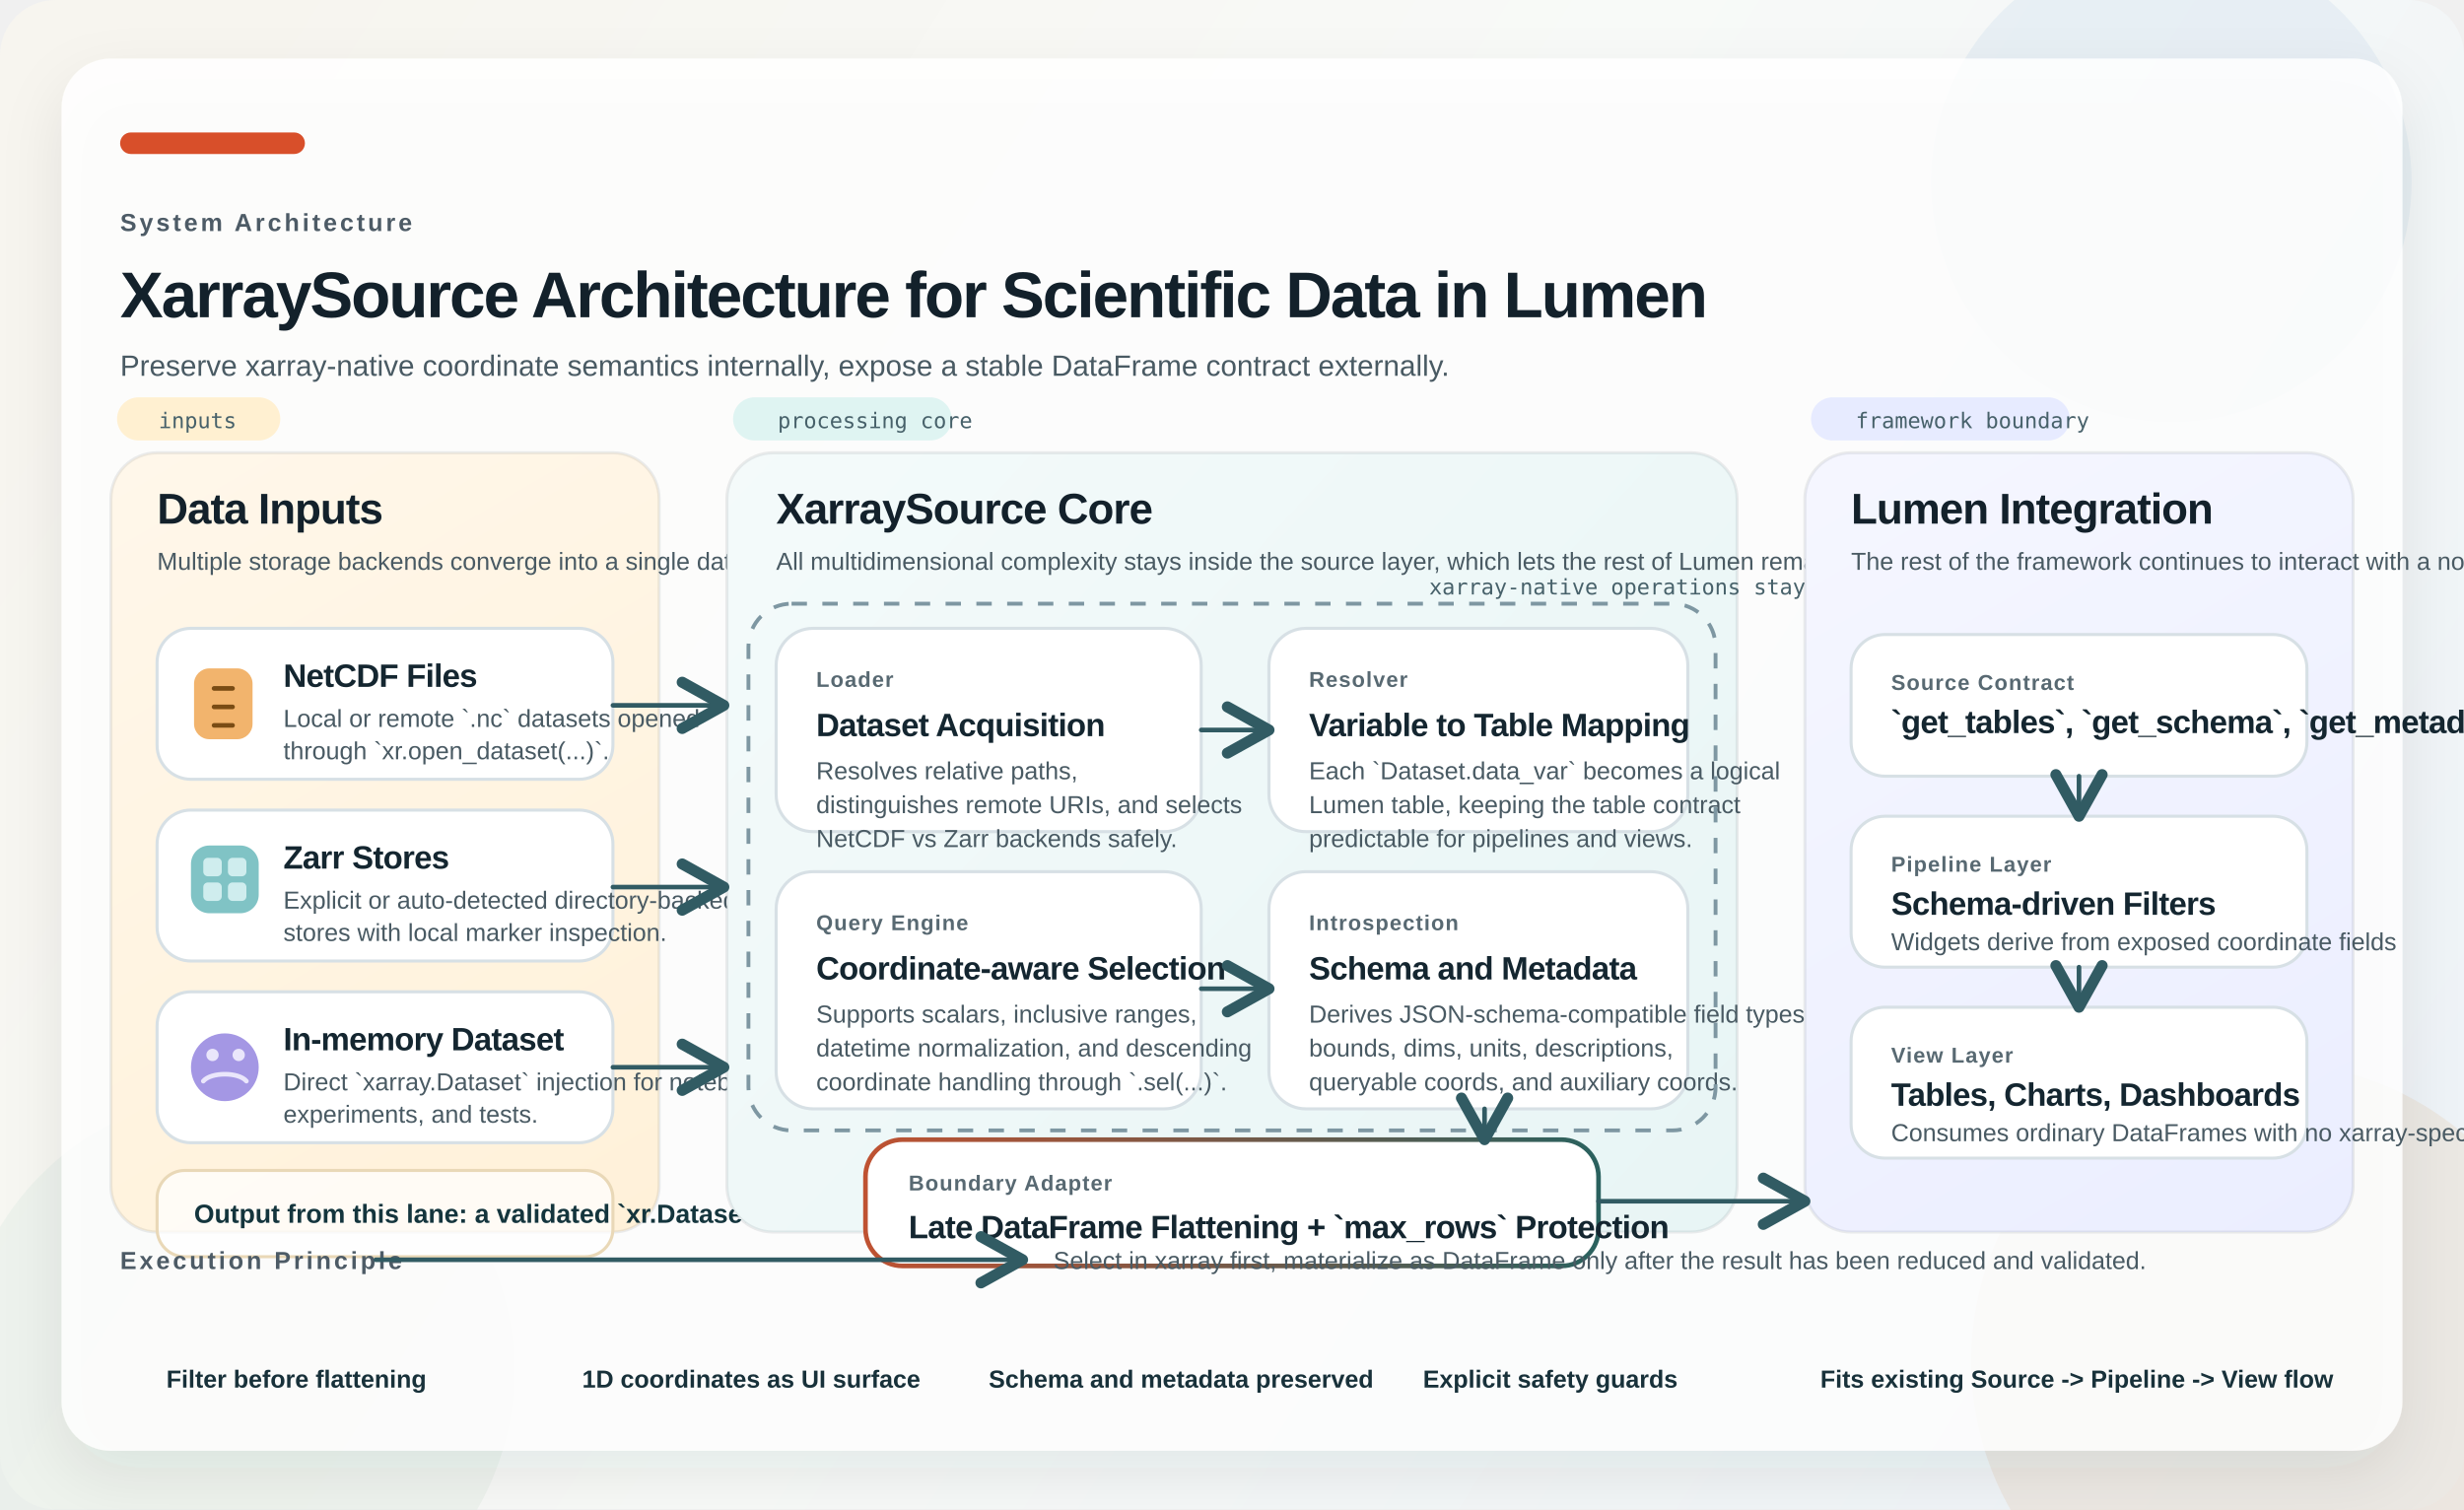
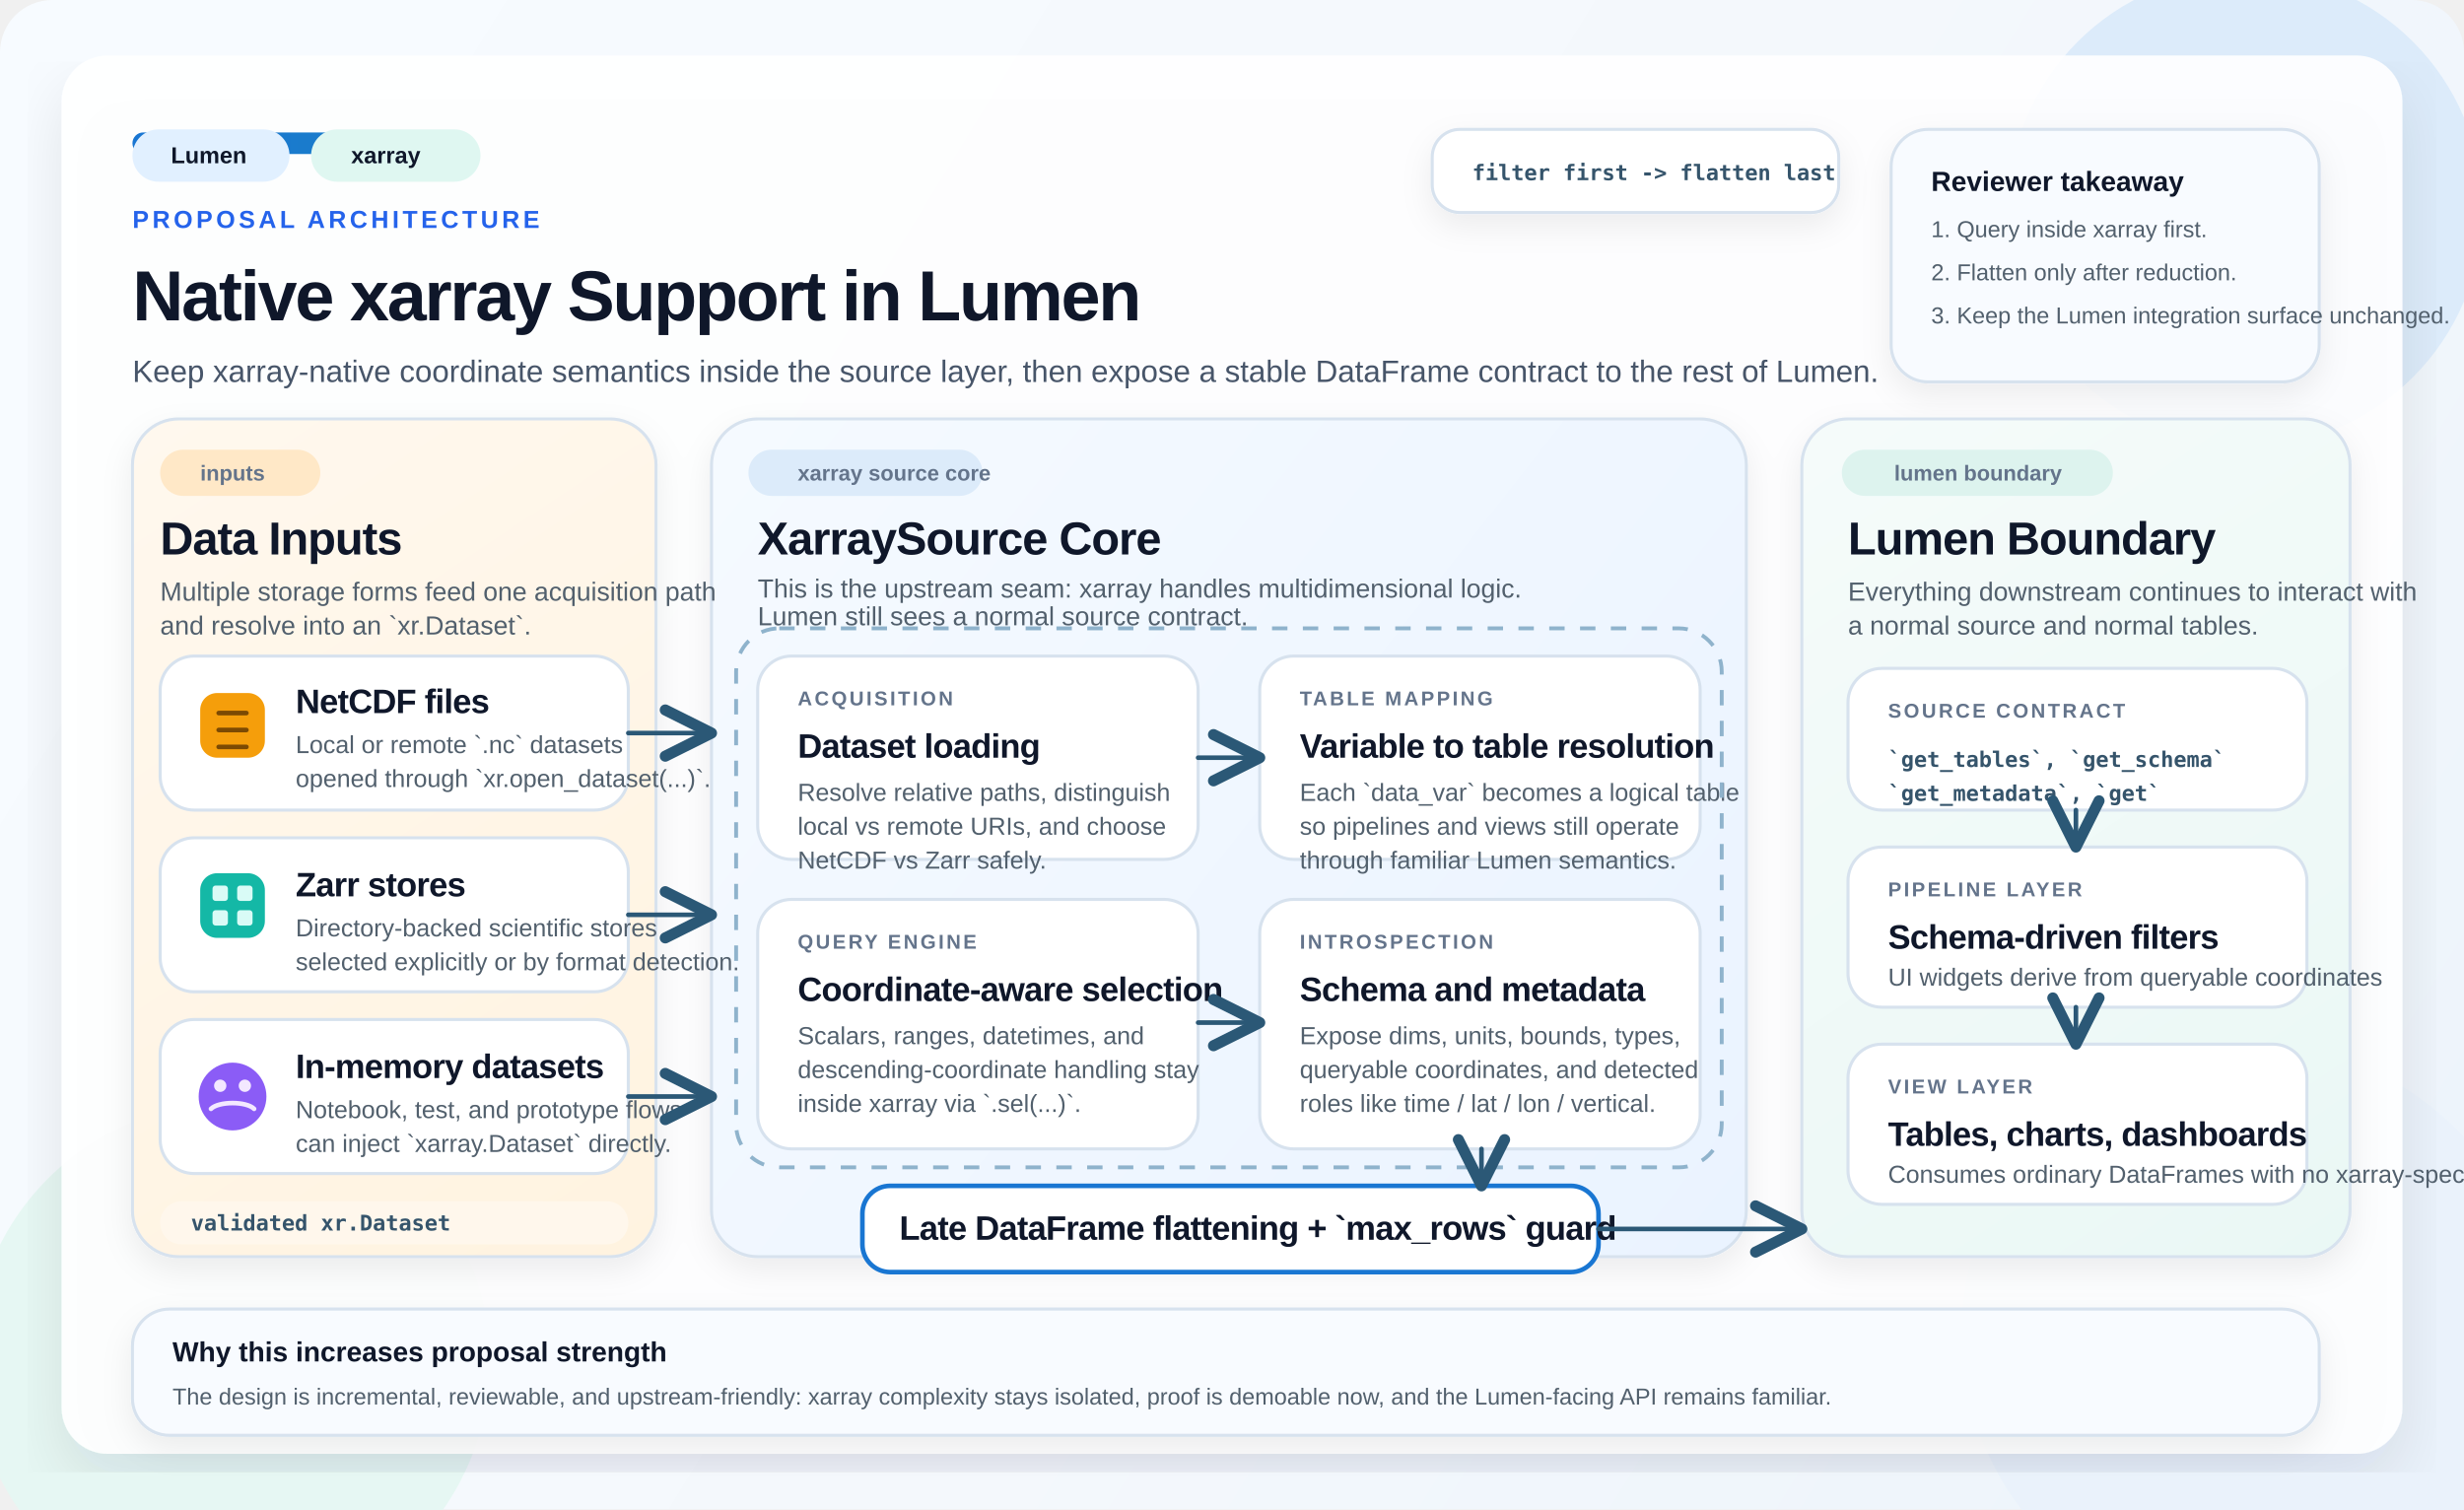
<svg xmlns="http://www.w3.org/2000/svg" width="1600" height="980" viewBox="0 0 1600 980" fill="none">
  <defs>
-     <linearGradient id="bg" x1="120" y1="60" x2="1480" y2="920" gradientUnits="userSpaceOnUse">
-       <stop stop-color="#F7F5EF" />
-       <stop offset="0.48" stop-color="#F8FAF8" />
-       <stop offset="1" stop-color="#EEF3F7" />
+     <linearGradient id="page" x1="108" y1="72" x2="1508" y2="932" gradientUnits="userSpaceOnUse">
+       <stop stop-color="#F7FBFF" />
+       <stop offset="0.55" stop-color="#F4F8FC" />
+       <stop offset="1" stop-color="#EDF4FB" />
    </linearGradient>
-     <linearGradient id="titleAccent" x1="240" y1="92" x2="1040" y2="92" gradientUnits="userSpaceOnUse">
-       <stop stop-color="#D84F2A" />
-       <stop offset="1" stop-color="#116466" />
+     <linearGradient id="hero" x1="86" y1="84" x2="1180" y2="84" gradientUnits="userSpaceOnUse">
+       <stop stop-color="#1976D2" />
+       <stop offset="1" stop-color="#26A69A" />
    </linearGradient>
-     <linearGradient id="leftPanel" x1="72" y1="184" x2="426" y2="788" gradientUnits="userSpaceOnUse">
-       <stop stop-color="#FFF8ED" />
-       <stop offset="1" stop-color="#FFF1D9" />
+     <linearGradient id="laneLeft" x1="74" y1="286" x2="424" y2="814" gradientUnits="userSpaceOnUse">
+       <stop stop-color="#FFF8EE" />
+       <stop offset="1" stop-color="#FFF3E0" />
    </linearGradient>
-     <linearGradient id="corePanel" x1="470" y1="180" x2="1130" y2="790" gradientUnits="userSpaceOnUse">
-       <stop stop-color="#F5FBFB" />
-       <stop offset="1" stop-color="#E8F5F5" />
+     <linearGradient id="laneCenter" x1="462" y1="286" x2="1134" y2="814" gradientUnits="userSpaceOnUse">
+       <stop stop-color="#F5FAFF" />
+       <stop offset="1" stop-color="#EAF3FF" />
    </linearGradient>
-     <linearGradient id="rightPanel" x1="1170" y1="180" x2="1528" y2="790" gradientUnits="userSpaceOnUse">
-       <stop stop-color="#F7F8FF" />
-       <stop offset="1" stop-color="#EBEEFF" />
+     <linearGradient id="laneRight" x1="1172" y1="286" x2="1526" y2="814" gradientUnits="userSpaceOnUse">
+       <stop stop-color="#F5FBFA" />
+       <stop offset="1" stop-color="#EAF8F5" />
    </linearGradient>
-     <linearGradient id="flowAccent" x1="482" y1="770" x2="1118" y2="770" gradientUnits="userSpaceOnUse">
-       <stop stop-color="#D84F2A" />
-       <stop offset="1" stop-color="#116466" />
-     </linearGradient>
-     <filter id="softShadow" x="-60" y="-60" width="1720" height="1100" filterUnits="userSpaceOnUse" color-interpolation-filters="sRGB">
-       <feDropShadow dx="0" dy="16" stdDeviation="20" flood-color="#22313F" flood-opacity="0.10" />
+     <filter id="shellShadow" x="18" y="22" width="1564" height="934" filterUnits="userSpaceOnUse" color-interpolation-filters="sRGB">
+       <feDropShadow dx="0" dy="18" stdDeviation="20" flood-color="#0F172A" flood-opacity="0.10" />
    </filter>
-     <filter id="chipShadow" x="-30" y="-30" width="1660" height="180" filterUnits="userSpaceOnUse" color-interpolation-filters="sRGB">
-       <feDropShadow dx="0" dy="8" stdDeviation="10" flood-color="#22313F" flood-opacity="0.08" />
+     <filter id="cardShadow" x="-24" y="-24" width="1648" height="1040" filterUnits="userSpaceOnUse" color-interpolation-filters="sRGB">
+       <feDropShadow dx="0" dy="8" stdDeviation="10" flood-color="#0F172A" flood-opacity="0.07" />
    </filter>
-     <marker id="arrow" markerWidth="14" markerHeight="14" refX="11" refY="7" orient="auto" markerUnits="strokeWidth">
-       <path d="M2 2L11 7L2 12" fill="none" stroke="#315B63" stroke-width="2.4" stroke-linecap="round" stroke-linejoin="round" />
+     <marker id="arrow" markerWidth="14" markerHeight="14" refX="12" refY="7" orient="auto" markerUnits="strokeWidth">
+       <path d="M2 2L12 7L2 12" stroke="#2B5876" stroke-width="2.4" stroke-linecap="round" stroke-linejoin="round" />
    </marker>
    <style>
-       .canvas { fill: url(#bg); }
-       .panel-title { font: 700 28px 'IBM Plex Sans', 'Segoe UI', Arial, sans-serif; fill: #13212B; letter-spacing: -0.02em; }
-       .section-label { font: 700 16px 'IBM Plex Sans', 'Segoe UI', Arial, sans-serif; fill: #4D5B66; letter-spacing: 0.12em; text-transform: uppercase; }
-       .title { font: 700 42px 'IBM Plex Sans', 'Segoe UI', Arial, sans-serif; fill: #13212B; letter-spacing: -0.03em; }
-       .subtitle { font: 400 19px 'IBM Plex Sans', 'Segoe UI', Arial, sans-serif; fill: #495A63; }
-       .card-title { font: 700 21px 'IBM Plex Sans', 'Segoe UI', Arial, sans-serif; fill: #142630; letter-spacing: -0.02em; }
-       .card-body { font: 400 16px 'IBM Plex Sans', 'Segoe UI', Arial, sans-serif; fill: #495A63; }
-       .mini { font: 600 14px 'IBM Plex Sans', 'Segoe UI', Arial, sans-serif; fill: #586972; letter-spacing: 0.05em; text-transform: uppercase; }
-       .chip { font: 700 16px 'IBM Plex Sans', 'Segoe UI', Arial, sans-serif; fill: #18313A; }
-       .caption { font: 500 14px 'IBM Plex Mono', 'Consolas', monospace; fill: #47616A; }
-       .metric { font: 700 17px 'IBM Plex Sans', 'Segoe UI', Arial, sans-serif; fill: #14353D; }
-       .muted { fill: #6B7C86; }
-       .line { stroke: #315B63; stroke-width: 3; stroke-linecap: round; stroke-linejoin: round; marker-end: url(#arrow); }
-       .dashed { stroke: #7E97A2; stroke-width: 2.5; stroke-dasharray: 10 10; fill: none; }
-       .solid-outline { stroke: #D7E0E5; stroke-width: 2; fill: white; }
-       .panel-outline { stroke: rgba(19,33,43,0.08); stroke-width: 2; }
-       .pill { stroke: none; }
+       .title { font: 700 46px 'IBM Plex Sans', 'Segoe UI', Arial, sans-serif; fill: #0F172A; letter-spacing: -0.03em; }
+       .subtitle { font: 400 20px 'IBM Plex Sans', 'Segoe UI', Arial, sans-serif; fill: #475569; }
+       .section { font: 700 16px 'IBM Plex Sans', 'Segoe UI', Arial, sans-serif; fill: #2563EB; letter-spacing: 0.14em; }
+       .laneTitle { font: 700 30px 'IBM Plex Sans', 'Segoe UI', Arial, sans-serif; fill: #0F172A; letter-spacing: -0.02em; }
+       .laneText { font: 400 17px 'IBM Plex Sans', 'Segoe UI', Arial, sans-serif; fill: #52606D; }
+       .cardMini { font: 700 13px 'IBM Plex Sans', 'Segoe UI', Arial, sans-serif; fill: #64748B; letter-spacing: 0.12em; }
+       .cardTitle { font: 700 22px 'IBM Plex Sans', 'Segoe UI', Arial, sans-serif; fill: #0F172A; letter-spacing: -0.02em; }
+       .cardText { font: 400 16px 'IBM Plex Sans', 'Segoe UI', Arial, sans-serif; fill: #52606D; }
+       .impactTitle { font: 700 18px 'IBM Plex Sans', 'Segoe UI', Arial, sans-serif; fill: #0F172A; }
+       .impactText { font: 400 14px 'IBM Plex Sans', 'Segoe UI', Arial, sans-serif; fill: #64748B; }
+       .calloutTitle { font: 700 18px 'IBM Plex Sans', 'Segoe UI', Arial, sans-serif; fill: #0F172A; }
+       .calloutBody { font: 400 15px 'IBM Plex Sans', 'Segoe UI', Arial, sans-serif; fill: #52606D; }
+       .badge { font: 700 15px 'IBM Plex Sans', 'Segoe UI', Arial, sans-serif; fill: #0F172A; }
+       .caption { font: 600 14px 'IBM Plex Sans', 'Segoe UI', Arial, sans-serif; fill: #64748B; }
+       .mono { font: 600 14px 'IBM Plex Mono', 'Consolas', monospace; fill: #35546B; }
+       .border { stroke: #D7E2EE; stroke-width: 2; }
+       .arrowLine { stroke: #2B5876; stroke-width: 3; stroke-linecap: round; stroke-linejoin: round; marker-end: url(#arrow); }
+       .dash { stroke: #8FB3CC; stroke-width: 2.5; stroke-dasharray: 10 10; fill: none; }
    </style>
  </defs>
-   <rect class="canvas" width="1600" height="980" rx="36" />
-   <g opacity="0.55">
-     <circle cx="1410" cy="118" r="156" fill="#DCE8F0" />
-     <circle cx="1474" cy="884" r="194" fill="#E9DED4" />
-     <circle cx="154" cy="890" r="180" fill="#E5EEE7" />
+   <rect width="1600" height="980" rx="34" fill="url(#page)" />
+   <circle cx="1458" cy="136" r="154" fill="#DCEBFA" />
+   <circle cx="150" cy="884" r="168" fill="#E6F7F3" />
+   <circle cx="1462" cy="866" r="188" fill="#EAF2FB" />
+   <g filter="url(#shellShadow)">
+     <rect x="40" y="36" width="1520" height="908" rx="30" fill="#FFFFFF" fill-opacity="0.90" />
  </g>
-   <g filter="url(#softShadow)">
-     <rect x="40" y="38" width="1520" height="904" rx="32" fill="white" fill-opacity="0.84" />
+   <rect x="86" y="86" width="146" height="14" rx="7" fill="url(#hero)" />
+   <text x="86" y="148" class="section">PROPOSAL ARCHITECTURE</text>
+   <text x="86" y="208" class="title">Native xarray Support in Lumen</text>
+   <text x="86" y="248" class="subtitle">Keep xarray-native coordinate semantics inside the source layer, then expose a stable DataFrame contract to the rest of Lumen.</text>
+   <g filter="url(#cardShadow)">
+     <rect x="1228" y="84" width="278" height="164" rx="24" fill="#F8FBFF" class="border" />
  </g>
-   <rect x="78" y="86" width="120" height="14" rx="7" fill="url(#titleAccent)" />
-   <text x="78" y="150" class="section-label">System Architecture</text>
-   <text x="78" y="206" class="title">XarraySource Architecture for Scientific Data in Lumen</text>
-   <text x="78" y="244" class="subtitle">Preserve xarray-native coordinate semantics internally, expose a stable DataFrame contract externally.</text>
-   <g filter="url(#chipShadow)">
-     <rect x="78" y="864" width="258" height="60" rx="18" fill="#FFF5E7" />
-     <rect x="350" y="864" width="250" height="60" rx="18" fill="#EAF8F5" />
-     <rect x="614" y="864" width="268" height="60" rx="18" fill="#EEF2FF" />
-     <rect x="896" y="864" width="242" height="60" rx="18" fill="#F8F0EC" />
-     <rect x="1152" y="864" width="332" height="60" rx="18" fill="#EFF5F9" />
+   <text x="1254" y="124" class="calloutTitle">Reviewer takeaway</text>
+   <text x="1254" y="154" class="calloutBody">1. Query inside xarray first.</text>
+   <text x="1254" y="182" class="calloutBody">2. Flatten only after reduction.</text>
+   <text x="1254" y="210" class="calloutBody">3. Keep the Lumen integration surface unchanged.</text>
+   <g filter="url(#cardShadow)">
+     <rect x="86" y="272" width="340" height="544" rx="30" fill="url(#laneLeft)" class="border" />
+     <rect x="462" y="272" width="672" height="544" rx="30" fill="url(#laneCenter)" class="border" />
+     <rect x="1170" y="272" width="356" height="544" rx="30" fill="url(#laneRight)" class="border" />
  </g>
-   <text x="108" y="901" class="chip">Filter before flattening</text>
-   <text x="378" y="901" class="chip">1D coordinates as UI surface</text>
-   <text x="642" y="901" class="chip">Schema and metadata preserved</text>
-   <text x="924" y="901" class="chip">Explicit safety guards</text>
-   <text x="1182" y="901" class="chip">Fits existing Source -&gt; Pipeline -&gt; View flow</text>
-   <g>
-     <rect x="72" y="294" width="356" height="506" rx="30" fill="url(#leftPanel)" class="panel-outline" />
-     <text x="102" y="340" class="panel-title">Data Inputs</text>
-     <text x="102" y="370" class="card-body">Multiple storage backends converge into a single dataset acquisition layer.</text>
-     <rect x="102" y="408" width="296" height="98" rx="22" class="solid-outline" />
-     <rect x="126" y="434" width="38" height="46" rx="10" fill="#F2B46D" />
-     <path d="M139 447H151M139 459H151M139 471H151" stroke="#7A4C14" stroke-width="3" stroke-linecap="round" />
-     <text x="184" y="446" class="card-title">NetCDF Files</text>
-     <text x="184" y="472" class="card-body">Local or remote `.nc` datasets opened</text>
-     <text x="184" y="493" class="card-body">through `xr.open_dataset(...)`.</text>
-     <rect x="102" y="526" width="296" height="98" rx="22" class="solid-outline" />
-     <rect x="124" y="549" width="44" height="44" rx="12" fill="#80C3C5" />
-     <rect x="132" y="557" width="12" height="12" rx="3" fill="#CFEDEE" />
-     <rect x="148" y="557" width="12" height="12" rx="3" fill="#CFEDEE" />
-     <rect x="132" y="573" width="12" height="12" rx="3" fill="#CFEDEE" />
-     <rect x="148" y="573" width="12" height="12" rx="3" fill="#CFEDEE" />
-     <text x="184" y="564" class="card-title">Zarr Stores</text>
-     <text x="184" y="590" class="card-body">Explicit or auto-detected directory-backed</text>
-     <text x="184" y="611" class="card-body">stores with local marker inspection.</text>
-     <rect x="102" y="644" width="296" height="98" rx="22" class="solid-outline" />
-     <circle cx="146" cy="693" r="22" fill="#A497E4" />
-     <circle cx="138" cy="685" r="4" fill="#EAE6FB" />
-     <circle cx="155" cy="685" r="4" fill="#EAE6FB" />
-     <path d="M132 702C137 696 155 696 160 702" stroke="#EAE6FB" stroke-width="3" stroke-linecap="round" />
-     <text x="184" y="682" class="card-title">In-memory Dataset</text>
-     <text x="184" y="708" class="card-body">Direct `xarray.Dataset` injection for notebooks,</text>
-     <text x="184" y="729" class="card-body">experiments, and tests.</text>
-     <rect x="102" y="760" width="296" height="56" rx="18" fill="#FFFFFF" fill-opacity="0.72" stroke="#E9D8B7" stroke-width="2" />
-     <text x="126" y="794" class="metric">Output from this lane: a validated `xr.Dataset`</text>
+   <rect x="104" y="292" width="104" height="30" rx="15" fill="#FFE8C7" />
+   <text x="130" y="312" class="caption">inputs</text>
+   <rect x="486" y="292" width="152" height="30" rx="15" fill="#DCEBFA" />
+   <text x="518" y="312" class="caption">xarray source core</text>
+   <rect x="1196" y="292" width="176" height="30" rx="15" fill="#DDF3EE" />
+   <text x="1230" y="312" class="caption">lumen boundary</text>
+   <text x="104" y="360" class="laneTitle">Data Inputs</text>
+   <text x="104" y="390" class="laneText">Multiple storage forms feed one acquisition path</text>
+   <text x="104" y="412" class="laneText">and resolve into an `xr.Dataset`.</text>
+   <rect x="104" y="426" width="304" height="100" rx="22" fill="#FFFFFF" class="border" />
+   <rect x="130" y="450" width="42" height="42" rx="11" fill="#F59E0B" />
+   <path d="M142 463H160M142 474H160M142 485H160" stroke="#7C4A03" stroke-width="3" stroke-linecap="round" />
+   <text x="192" y="463" class="cardTitle">NetCDF files</text>
+   <text x="192" y="489" class="cardText">Local or remote `.nc` datasets</text>
+   <text x="192" y="511" class="cardText">opened through `xr.open_dataset(...)`.</text>
+   <rect x="104" y="544" width="304" height="100" rx="22" fill="#FFFFFF" class="border" />
+   <rect x="130" y="567" width="42" height="42" rx="11" fill="#14B8A6" />
+   <rect x="138" y="575" width="10" height="10" rx="2" fill="#D9FBF6" />
+   <rect x="154" y="575" width="10" height="10" rx="2" fill="#D9FBF6" />
+   <rect x="138" y="591" width="10" height="10" rx="2" fill="#D9FBF6" />
+   <rect x="154" y="591" width="10" height="10" rx="2" fill="#D9FBF6" />
+   <text x="192" y="582" class="cardTitle">Zarr stores</text>
+   <text x="192" y="608" class="cardText">Directory-backed scientific stores</text>
+   <text x="192" y="630" class="cardText">selected explicitly or by format detection.</text>
+   <rect x="104" y="662" width="304" height="100" rx="22" fill="#FFFFFF" class="border" />
+   <circle cx="151" cy="712" r="22" fill="#8B5CF6" />
+   <circle cx="143" cy="705" r="4" fill="#F3E8FF" />
+   <circle cx="159" cy="705" r="4" fill="#F3E8FF" />
+   <path d="M137 720C142 715 160 715 165 720" stroke="#F3E8FF" stroke-width="3" stroke-linecap="round" />
+   <text x="192" y="700" class="cardTitle">In-memory datasets</text>
+   <text x="192" y="726" class="cardText">Notebook, test, and prototype flows</text>
+   <text x="192" y="748" class="cardText">can inject `xarray.Dataset` directly.</text>
+   <rect x="104" y="780" width="304" height="28" rx="14" fill="#FFF7EC" />
+   <text x="124" y="799" class="mono">validated xr.Dataset</text>
+   <text x="492" y="360" class="laneTitle">XarraySource Core</text>
+   <text x="492" y="388" class="laneText">This is the upstream seam: xarray handles multidimensional logic.</text>
+   <text x="492" y="406" class="laneText">Lumen still sees a normal source contract.</text>
+   <rect x="492" y="426" width="286" height="132" rx="22" fill="#FFFFFF" class="border" />
+   <text x="518" y="458" class="cardMini">ACQUISITION</text>
+   <text x="518" y="492" class="cardTitle">Dataset loading</text>
+   <text x="518" y="520" class="cardText">Resolve relative paths, distinguish</text>
+   <text x="518" y="542" class="cardText">local vs remote URIs, and choose</text>
+   <text x="518" y="564" class="cardText">NetCDF vs Zarr safely.</text>
+   <rect x="818" y="426" width="286" height="132" rx="22" fill="#FFFFFF" class="border" />
+   <text x="844" y="458" class="cardMini">TABLE MAPPING</text>
+   <text x="844" y="492" class="cardTitle">Variable to table resolution</text>
+   <text x="844" y="520" class="cardText">Each `data_var` becomes a logical table</text>
+   <text x="844" y="542" class="cardText">so pipelines and views still operate</text>
+   <text x="844" y="564" class="cardText">through familiar Lumen semantics.</text>
+   <rect x="492" y="584" width="286" height="162" rx="22" fill="#FFFFFF" class="border" />
+   <text x="518" y="616" class="cardMini">QUERY ENGINE</text>
+   <text x="518" y="650" class="cardTitle">Coordinate-aware selection</text>
+   <text x="518" y="678" class="cardText">Scalars, ranges, datetimes, and</text>
+   <text x="518" y="700" class="cardText">descending-coordinate handling stay</text>
+   <text x="518" y="722" class="cardText">inside xarray via `.sel(...)`.</text>
+   <rect x="818" y="584" width="286" height="162" rx="22" fill="#FFFFFF" class="border" />
+   <text x="844" y="616" class="cardMini">INTROSPECTION</text>
+   <text x="844" y="650" class="cardTitle">Schema and metadata</text>
+   <text x="844" y="678" class="cardText">Expose dims, units, bounds, types,</text>
+   <text x="844" y="700" class="cardText">queryable coordinates, and detected</text>
+   <text x="844" y="722" class="cardText">roles like time / lat / lon / vertical.</text>
+   <rect x="560" y="770" width="478" height="56" rx="18" fill="#FFFFFF" stroke="#1976D2" stroke-width="3" />
+   <text x="584" y="805" class="cardTitle">Late DataFrame flattening + `max_rows` guard</text>
+   <rect x="478" y="408" width="640" height="350" rx="28" class="dash" />
+   <text x="1200" y="360" class="laneTitle">Lumen Boundary</text>
+   <text x="1200" y="390" class="laneText">Everything downstream continues to interact with</text>
+   <text x="1200" y="412" class="laneText">a normal source and normal tables.</text>
+   <rect x="1200" y="434" width="298" height="92" rx="22" fill="#FFFFFF" class="border" />
+   <text x="1226" y="466" class="cardMini">SOURCE CONTRACT</text>
+   <text x="1226" y="498" class="mono">`get_tables`, `get_schema`</text>
+   <text x="1226" y="520" class="mono">`get_metadata`, `get`</text>
+   <rect x="1200" y="550" width="298" height="104" rx="22" fill="#FFFFFF" class="border" />
+   <text x="1226" y="582" class="cardMini">PIPELINE LAYER</text>
+   <text x="1226" y="616" class="cardTitle">Schema-driven filters</text>
+   <text x="1226" y="640" class="cardText">UI widgets derive from queryable coordinates</text>
+   <rect x="1200" y="678" width="298" height="104" rx="22" fill="#FFFFFF" class="border" />
+   <text x="1226" y="710" class="cardMini">VIEW LAYER</text>
+   <text x="1226" y="744" class="cardTitle">Tables, charts, dashboards</text>
+   <text x="1226" y="768" class="cardText">Consumes ordinary DataFrames with no xarray-specific logic</text>
+   <path d="M408 476H462" class="arrowLine" />
+   <path d="M408 594H462" class="arrowLine" />
+   <path d="M408 712H462" class="arrowLine" />
+   <path d="M778 492H818" class="arrowLine" />
+   <path d="M778 664H818" class="arrowLine" />
+   <path d="M962 746V770" class="arrowLine" />
+   <path d="M1038 798H1170" class="arrowLine" />
+   <path d="M1348 526V550" class="arrowLine" />
+   <path d="M1348 654V678" class="arrowLine" />
+   <g filter="url(#cardShadow)">
+     <rect x="86" y="850" width="1420" height="82" rx="24" fill="#F8FBFF" class="border" />
  </g>
-   <g>
-     <rect x="472" y="294" width="656" height="506" rx="30" fill="url(#corePanel)" class="panel-outline" />
-     <text x="504" y="340" class="panel-title">XarraySource Core</text>
-     <text x="504" y="370" class="card-body">All multidimensional complexity stays inside the source layer, which lets the rest of Lumen remain unchanged.</text>
-     <rect x="504" y="408" width="276" height="132" rx="24" class="solid-outline" />
-     <text x="530" y="446" class="mini">Loader</text>
-     <text x="530" y="478" class="card-title">Dataset Acquisition</text>
-     <text x="530" y="506" class="card-body">Resolves relative paths,</text>
-     <text x="530" y="528" class="card-body">distinguishes remote URIs, and selects</text>
-     <text x="530" y="550" class="card-body">NetCDF vs Zarr backends safely.</text>
-     <rect x="824" y="408" width="272" height="132" rx="24" class="solid-outline" />
-     <text x="850" y="446" class="mini">Resolver</text>
-     <text x="850" y="478" class="card-title">Variable to Table Mapping</text>
-     <text x="850" y="506" class="card-body">Each `Dataset.data_var` becomes a logical</text>
-     <text x="850" y="528" class="card-body">Lumen table, keeping the table contract</text>
-     <text x="850" y="550" class="card-body">predictable for pipelines and views.</text>
-     <rect x="504" y="566" width="276" height="154" rx="24" class="solid-outline" />
-     <text x="530" y="604" class="mini">Query Engine</text>
-     <text x="530" y="636" class="card-title">Coordinate-aware Selection</text>
-     <text x="530" y="664" class="card-body">Supports scalars, inclusive ranges,</text>
-     <text x="530" y="686" class="card-body">datetime normalization, and descending</text>
-     <text x="530" y="708" class="card-body">coordinate handling through `.sel(...)`.</text>
-     <rect x="824" y="566" width="272" height="154" rx="24" class="solid-outline" />
-     <text x="850" y="604" class="mini">Introspection</text>
-     <text x="850" y="636" class="card-title">Schema and Metadata</text>
-     <text x="850" y="664" class="card-body">Derives JSON-schema-compatible field types,</text>
-     <text x="850" y="686" class="card-body">bounds, dims, units, descriptions,</text>
-     <text x="850" y="708" class="card-body">queryable coords, and auxiliary coords.</text>
-     <rect x="562" y="740" width="476" height="82" rx="24" fill="#FFFFFF" stroke="url(#flowAccent)" stroke-width="3" />
-     <text x="590" y="773" class="mini">Boundary Adapter</text>
-     <text x="590" y="804" class="card-title">Late DataFrame Flattening + `max_rows` Protection</text>
-     <rect x="486" y="392" width="628" height="342" rx="28" class="dashed" />
-     <text x="928" y="386" class="caption">xarray-native operations stay inside this boundary</text>
+   <text x="112" y="884" class="calloutTitle">Why this increases proposal strength</text>
+   <text x="112" y="912" class="calloutBody">The design is incremental, reviewable, and upstream-friendly: xarray complexity stays isolated, proof is demoable now, and the Lumen-facing API remains familiar.</text>
+   <rect x="86" y="84" width="102" height="34" rx="17" fill="#E1F0FF" />
+   <text x="111" y="106" class="badge">Lumen</text>
+   <rect x="202" y="84" width="110" height="34" rx="17" fill="#DFF7F1" />
+   <text x="228" y="106" class="badge">xarray</text>
+   <g filter="url(#cardShadow)">
+     <rect x="930" y="84" width="264" height="54" rx="18" fill="#FFFFFF" class="border" />
  </g>
-   <g>
-     <rect x="1172" y="294" width="356" height="506" rx="30" fill="url(#rightPanel)" class="panel-outline" />
-     <text x="1202" y="340" class="panel-title">Lumen Integration</text>
-     <text x="1202" y="370" class="card-body">The rest of the framework continues to interact with a normal source.</text>
-     <rect x="1202" y="412" width="296" height="92" rx="22" class="solid-outline" />
-     <text x="1228" y="448" class="mini">Source Contract</text>
-     <text x="1228" y="476" class="card-title">`get_tables`, `get_schema`, `get_metadata`, `get`</text>
-     <rect x="1202" y="530" width="296" height="98" rx="22" class="solid-outline" />
-     <text x="1228" y="566" class="mini">Pipeline Layer</text>
-     <text x="1228" y="594" class="card-title">Schema-driven Filters</text>
-     <text x="1228" y="617" class="card-body">Widgets derive from exposed coordinate fields</text>
-     <rect x="1202" y="654" width="296" height="98" rx="22" class="solid-outline" />
-     <text x="1228" y="690" class="mini">View Layer</text>
-     <text x="1228" y="718" class="card-title">Tables, Charts, Dashboards</text>
-     <text x="1228" y="741" class="card-body">Consumes ordinary DataFrames with no xarray-specific logic</text>
-   </g>
-   <path d="M398 458H470" class="line" />
-   <path d="M398 576H470" class="line" />
-   <path d="M398 693H470" class="line" />
-   <path d="M780 474H824" class="line" />
-   <path d="M780 642H824" class="line" />
-   <path d="M964 720V740" class="line" />
-   <path d="M1038 780H1172" class="line" />
-   <path d="M1350 504V530" class="line" />
-   <path d="M1350 628V654" class="line" />
-   <g>
-     <rect x="76" y="258" width="106" height="28" rx="14" fill="#FFF0D1" />
-     <text x="103" y="278" class="caption">inputs</text>
-     <rect x="476" y="258" width="142" height="28" rx="14" fill="#DFF4F2" />
-     <text x="505" y="278" class="caption">processing core</text>
-     <rect x="1176" y="258" width="168" height="28" rx="14" fill="#E7EBFF" />
-     <text x="1205" y="278" class="caption">framework boundary</text>
-   </g>
-   <g>
-     <text x="78" y="824" class="section-label">Execution Principle</text>
-     <path d="M244 818H664" class="line" />
-     <text x="684" y="824" class="card-body">Select in xarray first, materialize as DataFrame only after the result has been reduced and validated.</text>
-   </g>
+   <text x="956" y="117" class="mono">filter first -&gt; flatten last</text>
</svg>
